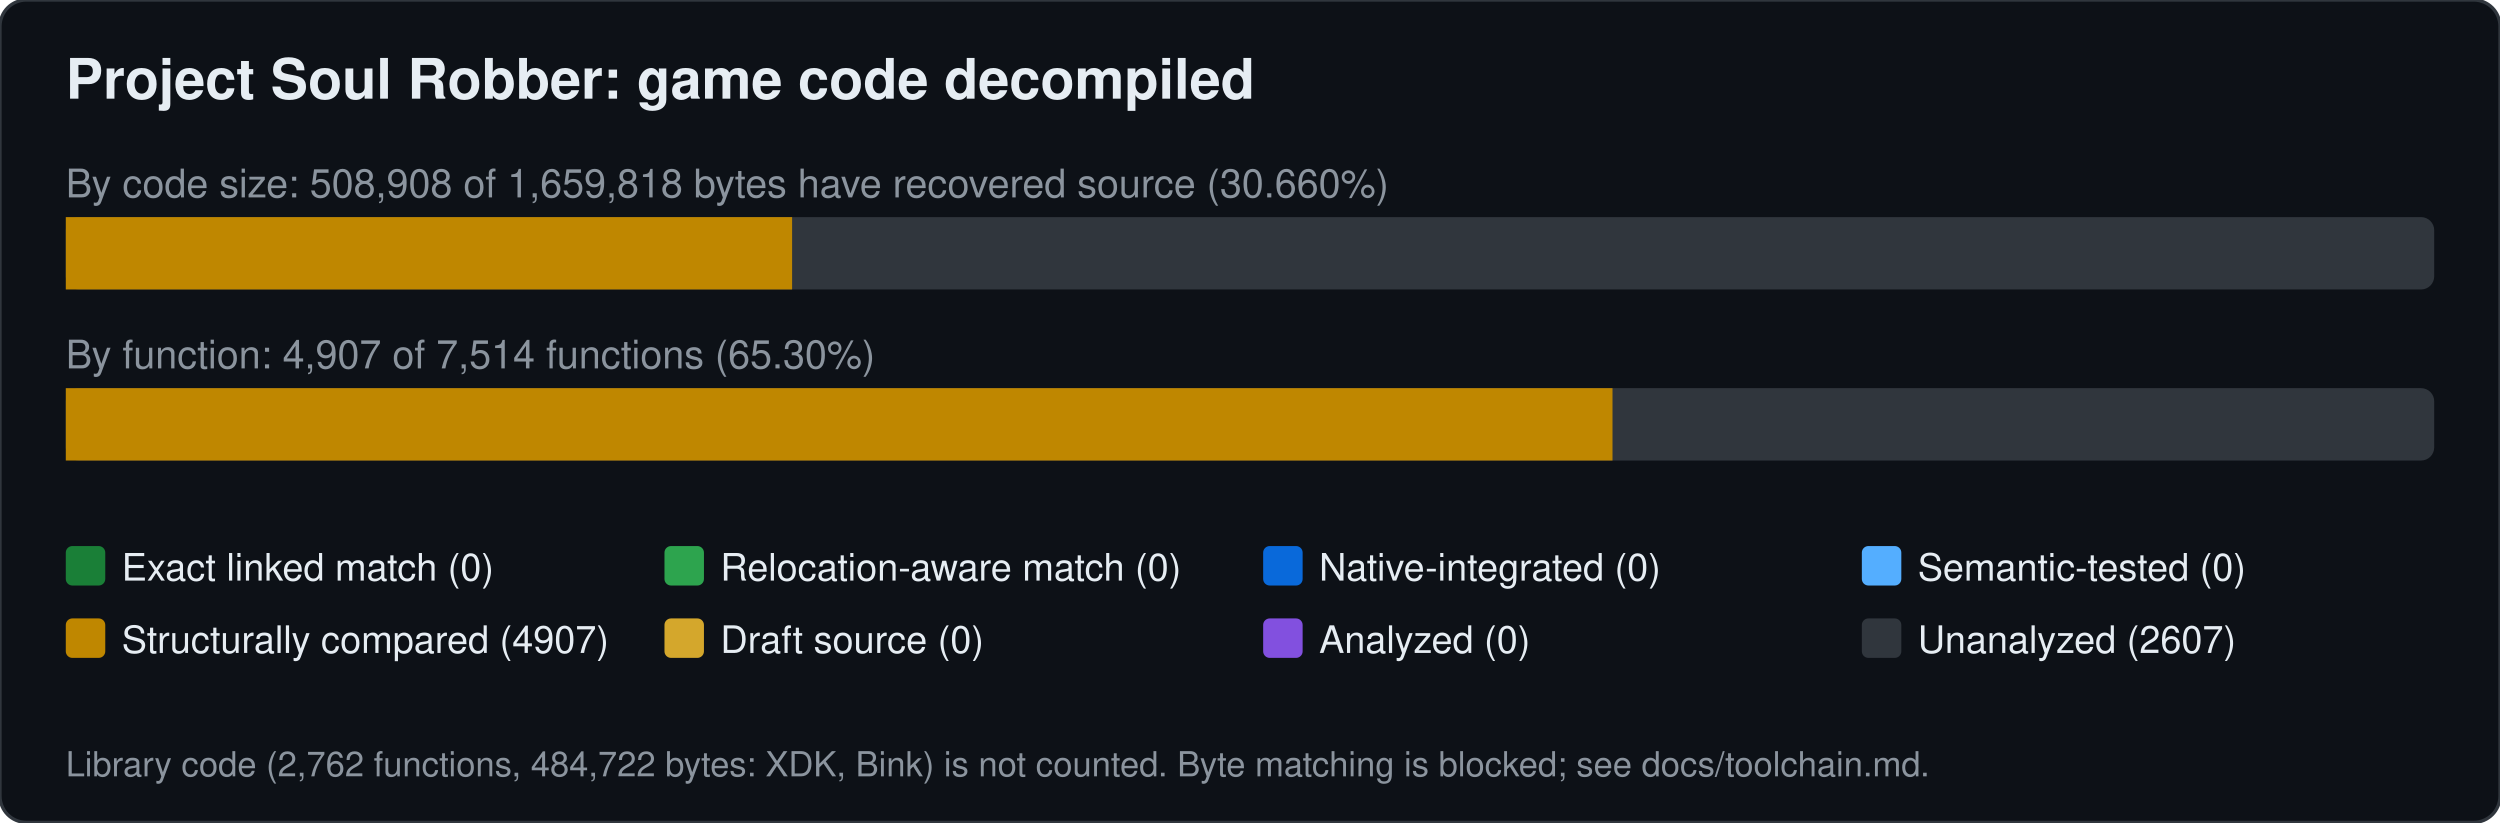
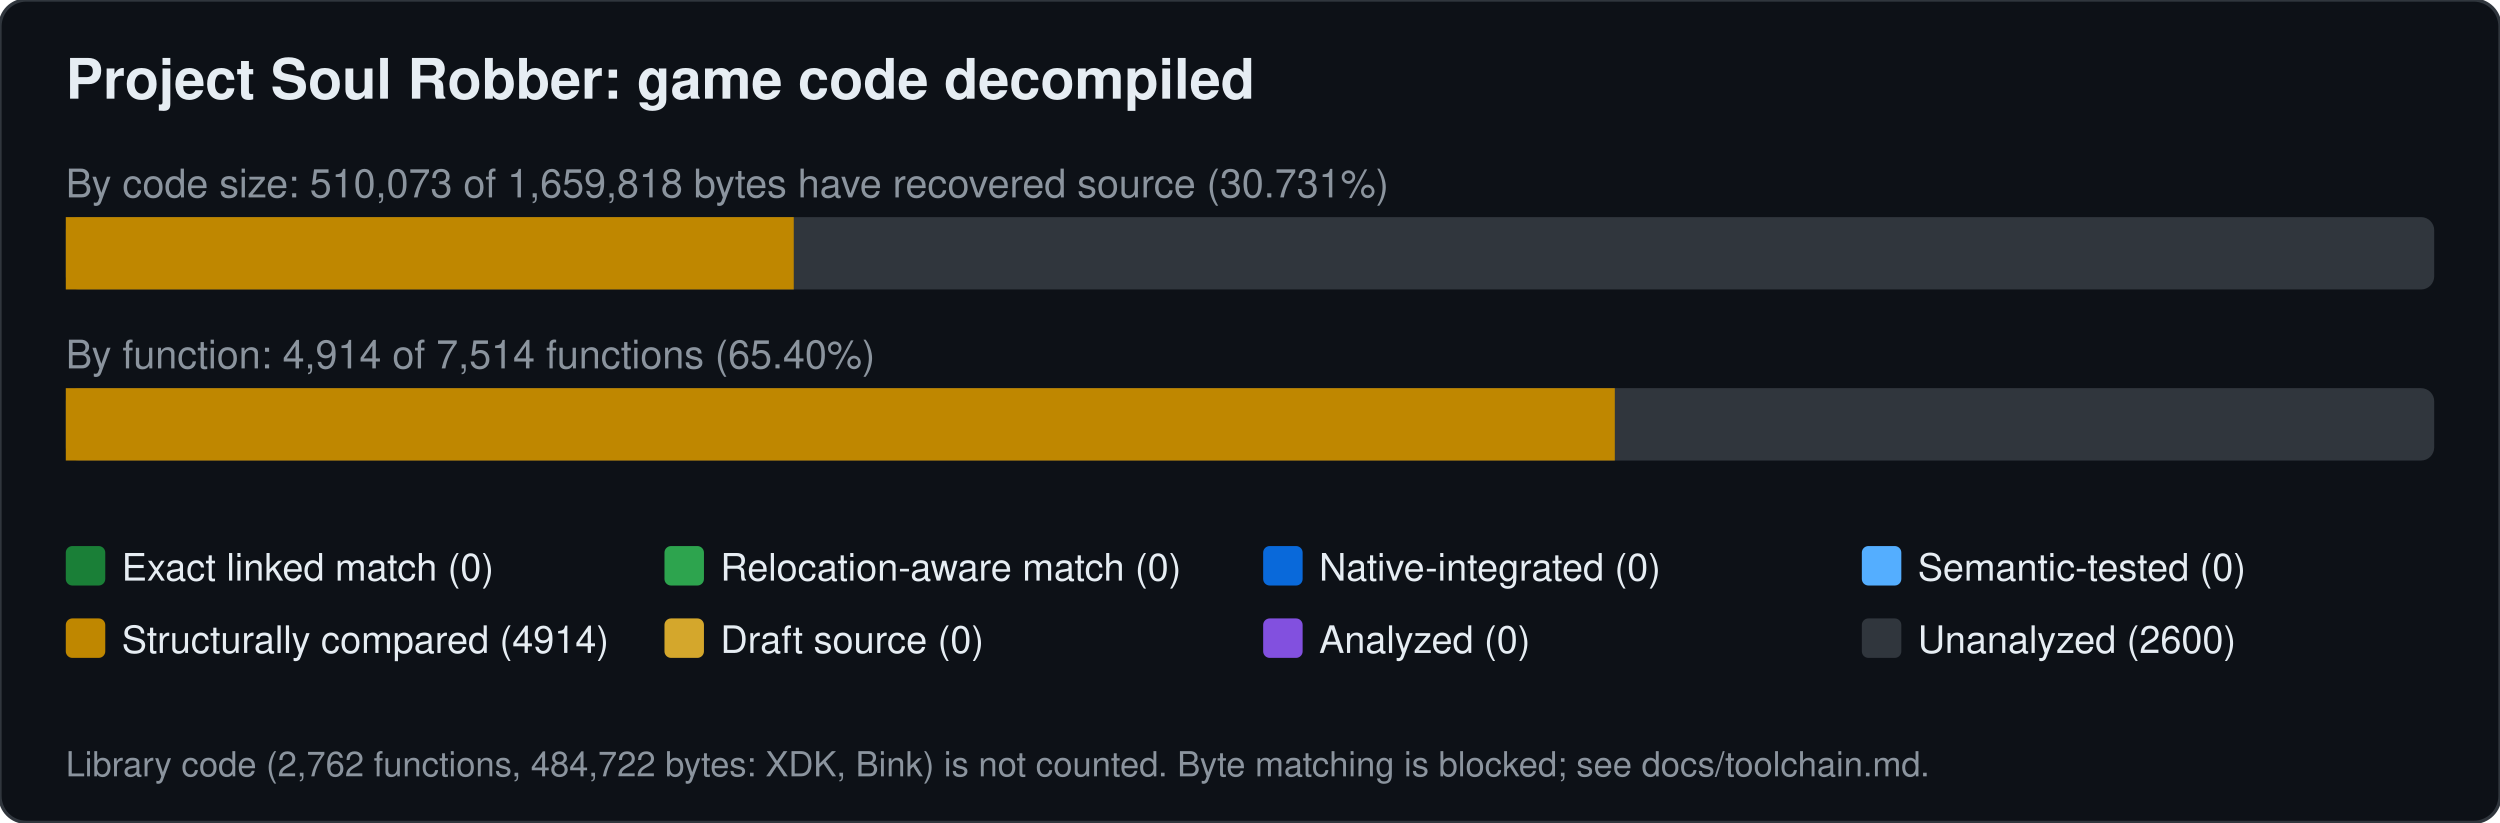
<svg xmlns="http://www.w3.org/2000/svg" width="760" height="250" viewBox="0 0 760 250" font-family="Segoe UI,Helvetica,Arial,sans-serif">
  <rect width="760" height="250" rx="8" fill="#0d1117" stroke="#30363d" />
  <text x="20" y="30" font-size="17" font-weight="600" fill="#e6edf3">Project Soul Robber: game code decompiled</text>
-   <text x="20" y="60" font-size="12" fill="#8b949e">By code size: 508,908 of 1,659,818 bytes have recovered source (30.660%)</text>
+   <text x="20" y="60" font-size="12" fill="#8b949e">By code size: 510,073 of 1,659,818 bytes have recovered source (30.731%)</text>
  <rect x="20" y="66" width="720" height="22" rx="4" fill="#30363d" />
-   <rect x="20.0" y="66" width="220.8" height="22" fill="#bf8700" />
-   <text x="20" y="112" font-size="12" fill="#8b949e">By function: 4,907 of 7,514 functions (65.30%)</text>
+   <rect x="20.0" y="66" width="221.3" height="22" fill="#bf8700" />
+   <text x="20" y="112" font-size="12" fill="#8b949e">By function: 4,914 of 7,514 functions (65.40%)</text>
  <rect x="20" y="118" width="720" height="22" rx="4" fill="#30363d" />
-   <rect x="20.0" y="118" width="470.2" height="22" fill="#bf8700" />
+   <rect x="20.0" y="118" width="470.9" height="22" fill="#bf8700" />
  <rect x="20" y="166" width="12" height="12" rx="2" fill="#1a7f37" />
  <text x="37" y="176.5" font-size="11.5" fill="#e6edf3">Exact linked match (0)</text>
  <rect x="202" y="166" width="12" height="12" rx="2" fill="#2da44e" />
  <text x="219" y="176.5" font-size="11.5" fill="#e6edf3">Relocation-aware match (0)</text>
  <rect x="384" y="166" width="12" height="12" rx="2" fill="#0969da" />
  <text x="401" y="176.5" font-size="11.5" fill="#e6edf3">Native-integrated (0)</text>
  <rect x="566" y="166" width="12" height="12" rx="2" fill="#54aeff" />
  <text x="583" y="176.5" font-size="11.5" fill="#e6edf3">Semantic-tested (0)</text>
  <rect x="20" y="188" width="12" height="12" rx="2" fill="#bf8700" />
-   <text x="37" y="198.5" font-size="11.5" fill="#e6edf3">Structurally compared (4907)</text>
+   <text x="37" y="198.5" font-size="11.5" fill="#e6edf3">Structurally compared (4914)</text>
  <rect x="202" y="188" width="12" height="12" rx="2" fill="#d4a72c" />
  <text x="219" y="198.5" font-size="11.5" fill="#e6edf3">Draft source (0)</text>
  <rect x="384" y="188" width="12" height="12" rx="2" fill="#8250df" />
  <text x="401" y="198.5" font-size="11.5" fill="#e6edf3">Analyzed (0)</text>
  <rect x="566" y="188" width="12" height="12" rx="2" fill="#30363d" />
-   <text x="583" y="198.5" font-size="11.5" fill="#e6edf3">Unanalyzed (2607)</text>
+   <text x="583" y="198.5" font-size="11.5" fill="#e6edf3">Unanalyzed (2600)</text>
  <text x="20" y="236" font-size="10.5" fill="#8b949e">Library code (2,762 functions, 484,722 bytes: XDK, Bink) is not counted. Byte matching is blocked; see docs/toolchain.md.</text>
</svg>
